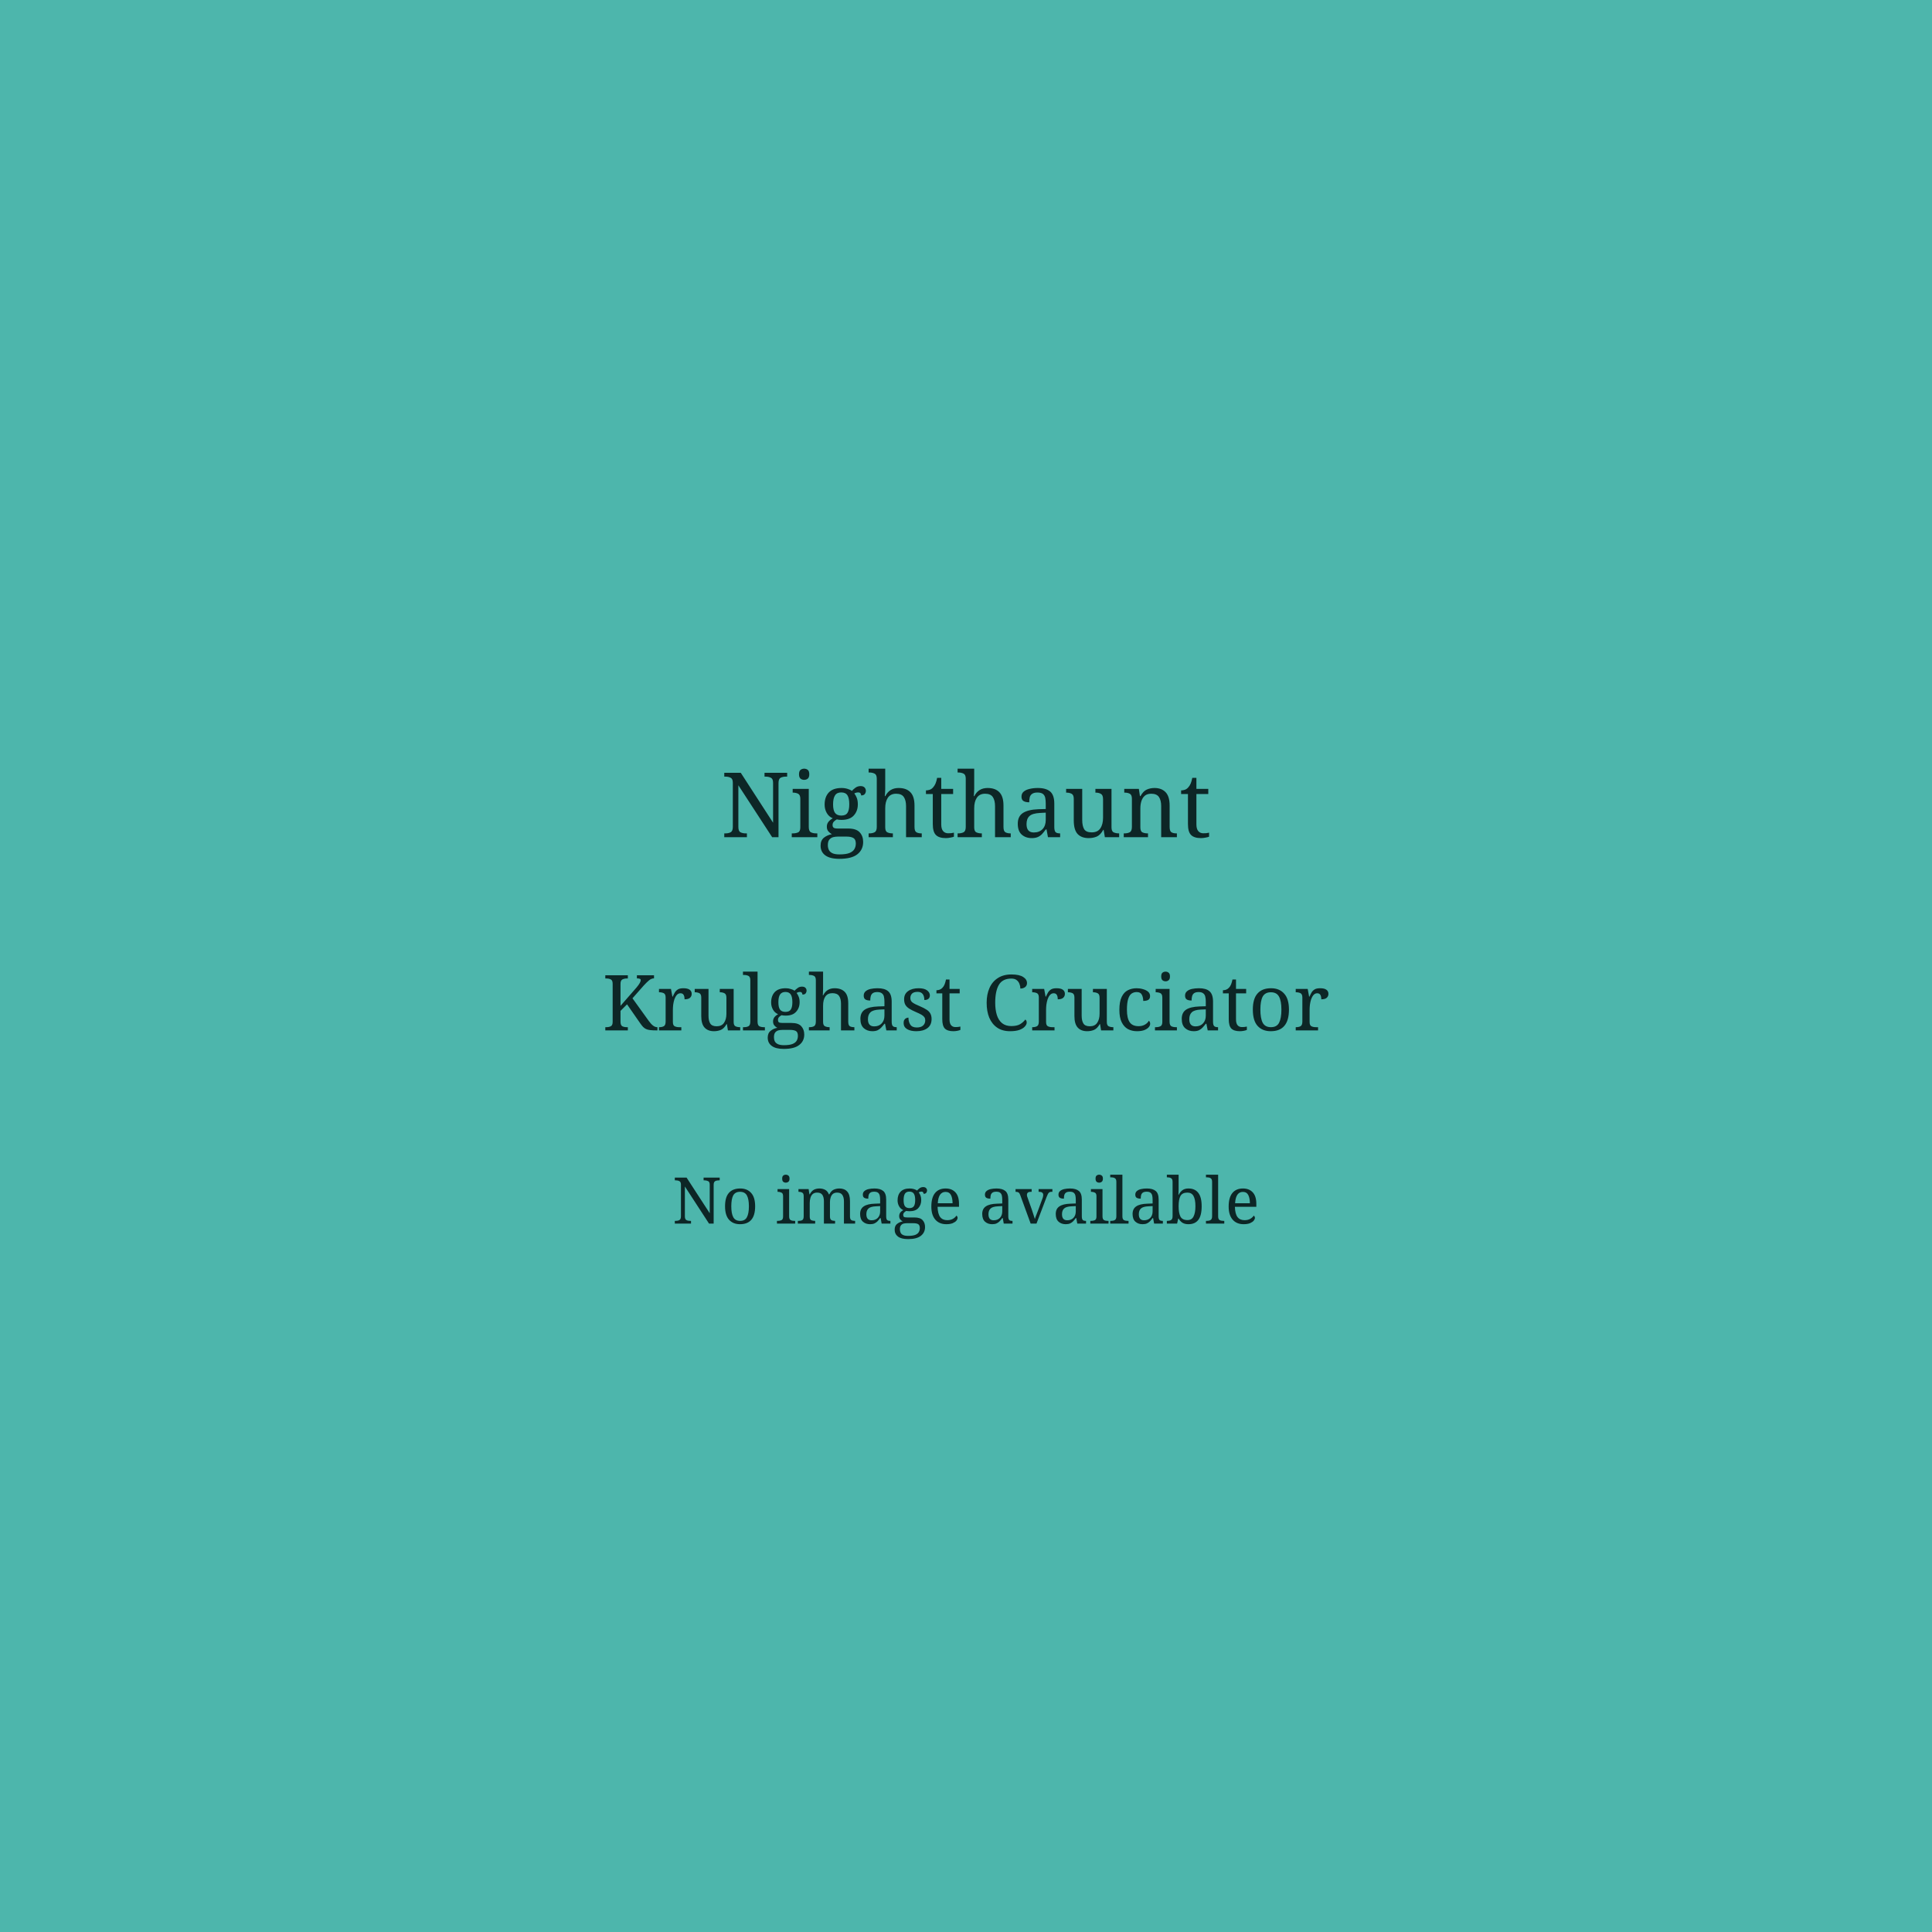
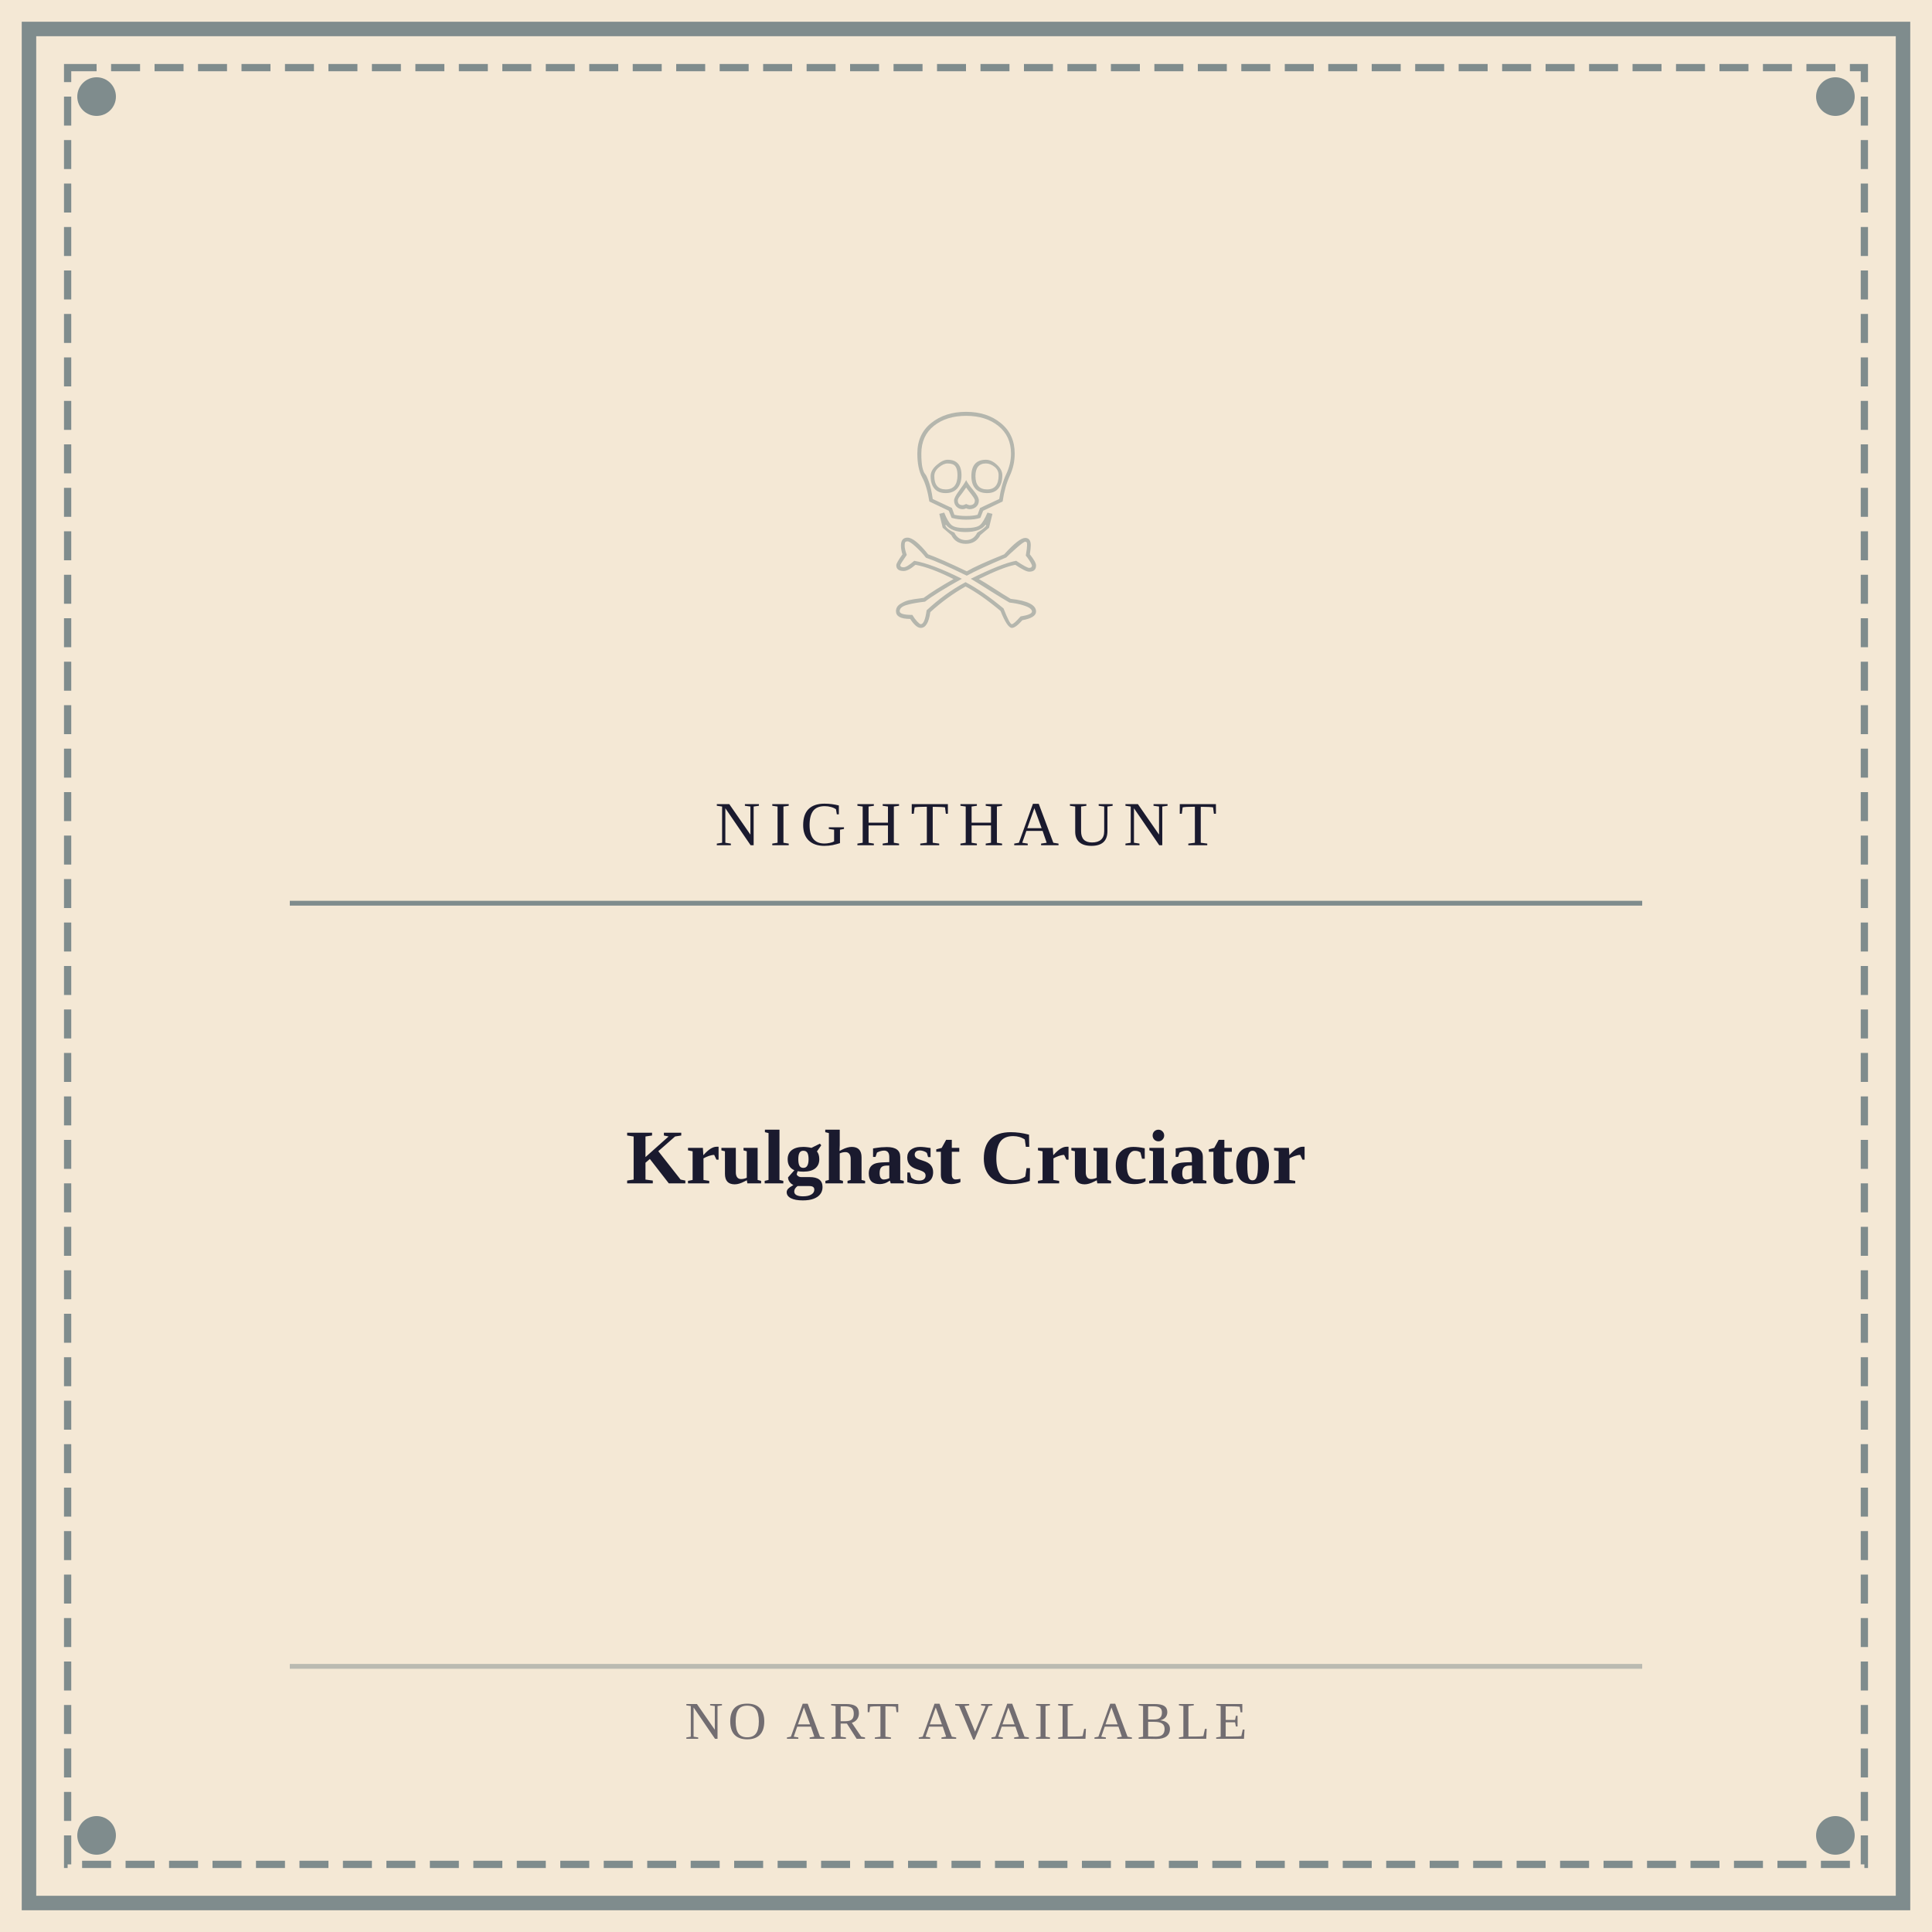
- <svg xmlns="http://www.w3.org/2000/svg" width="300" height="300" viewBox="0 0 300 300">
-   <rect width="300" height="300" fill="#4db6ac" />
-   <text x="150" y="130" font-family="serif" font-size="14" fill="#0d2626" text-anchor="middle">Nighthaunt</text>
-   <text x="150" y="160" font-family="serif" font-size="12" fill="#0d2626" text-anchor="middle">Krulghast Cruciator</text>
-   <text x="150" y="190" font-family="serif" font-size="10" fill="#0d2626" text-anchor="middle">No image available</text>
+ <svg xmlns="http://www.w3.org/2000/svg" width="400" height="400" viewBox="0 0 400 400">
+   <rect width="400" height="400" fill="#f4e8d5" />
+   <rect x="6" y="6" width="388" height="388" fill="none" stroke="#7f8c8d" stroke-width="3" />
+   <rect x="14" y="14" width="372" height="372" fill="none" stroke="#7f8c8d" stroke-width="1.5" stroke-dasharray="6,3" />
+   <circle cx="20" cy="20" r="4" fill="#7f8c8d" />
+   <circle cx="380" cy="20" r="4" fill="#7f8c8d" />
+   <circle cx="20" cy="380" r="4" fill="#7f8c8d" />
+   <circle cx="380" cy="380" r="4" fill="#7f8c8d" />
+   <text x="200" y="130" font-family="serif" font-size="64" fill="#7f8c8d" text-anchor="middle" opacity="0.55">☠</text>
+   <text x="200" y="175" font-family="Garamond,'Times New Roman',serif" font-size="13" fill="#1a1a2e" text-anchor="middle" letter-spacing="2">NIGHTHAUNT</text>
+   <line x1="60" y1="187" x2="340" y2="187" stroke="#7f8c8d" stroke-width="1" />
+   <text x="200" y="245" font-family="Garamond,'Times New Roman',serif" font-size="16" fill="#1a1a2e" text-anchor="middle" font-weight="bold">Krulghast Cruciator</text>
+   <text x="200" y="360" font-family="Garamond,'Times New Roman',serif" font-size="11" fill="#1a1a2e" text-anchor="middle" opacity="0.6" letter-spacing="1">NO ART AVAILABLE</text>
+   <line x1="60" y1="345" x2="340" y2="345" stroke="#7f8c8d" stroke-width="1" opacity="0.5" />
</svg>
